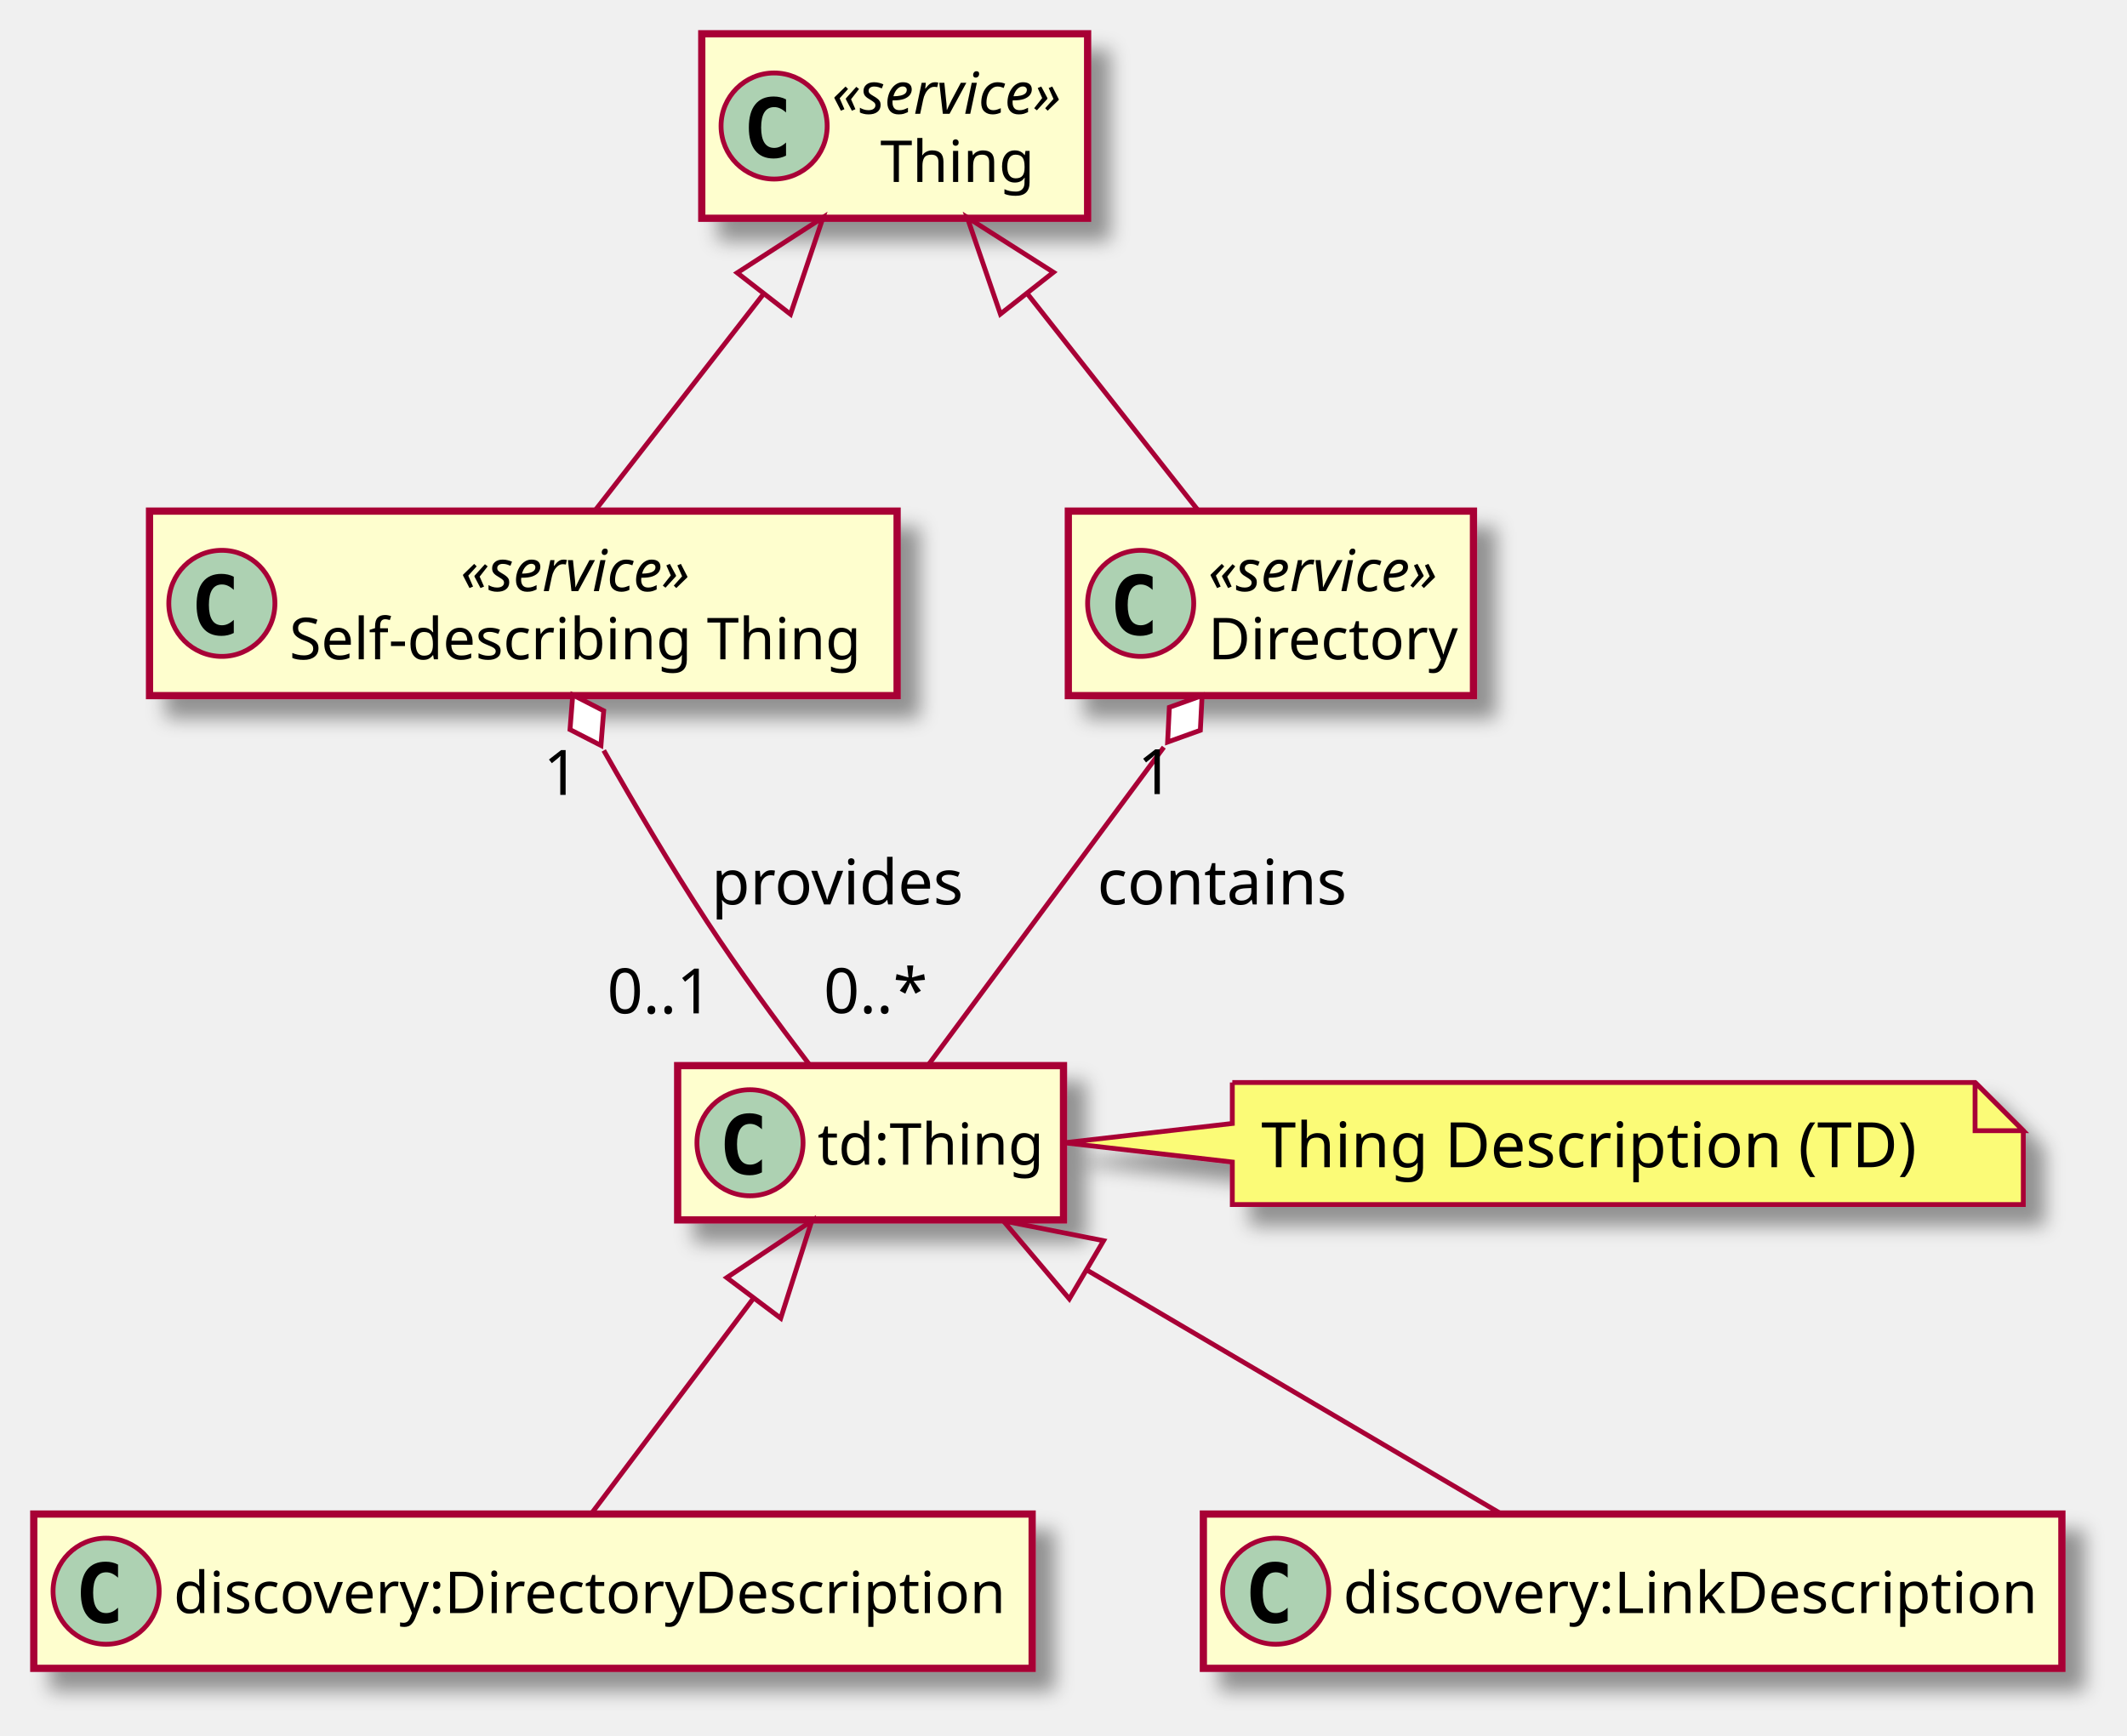
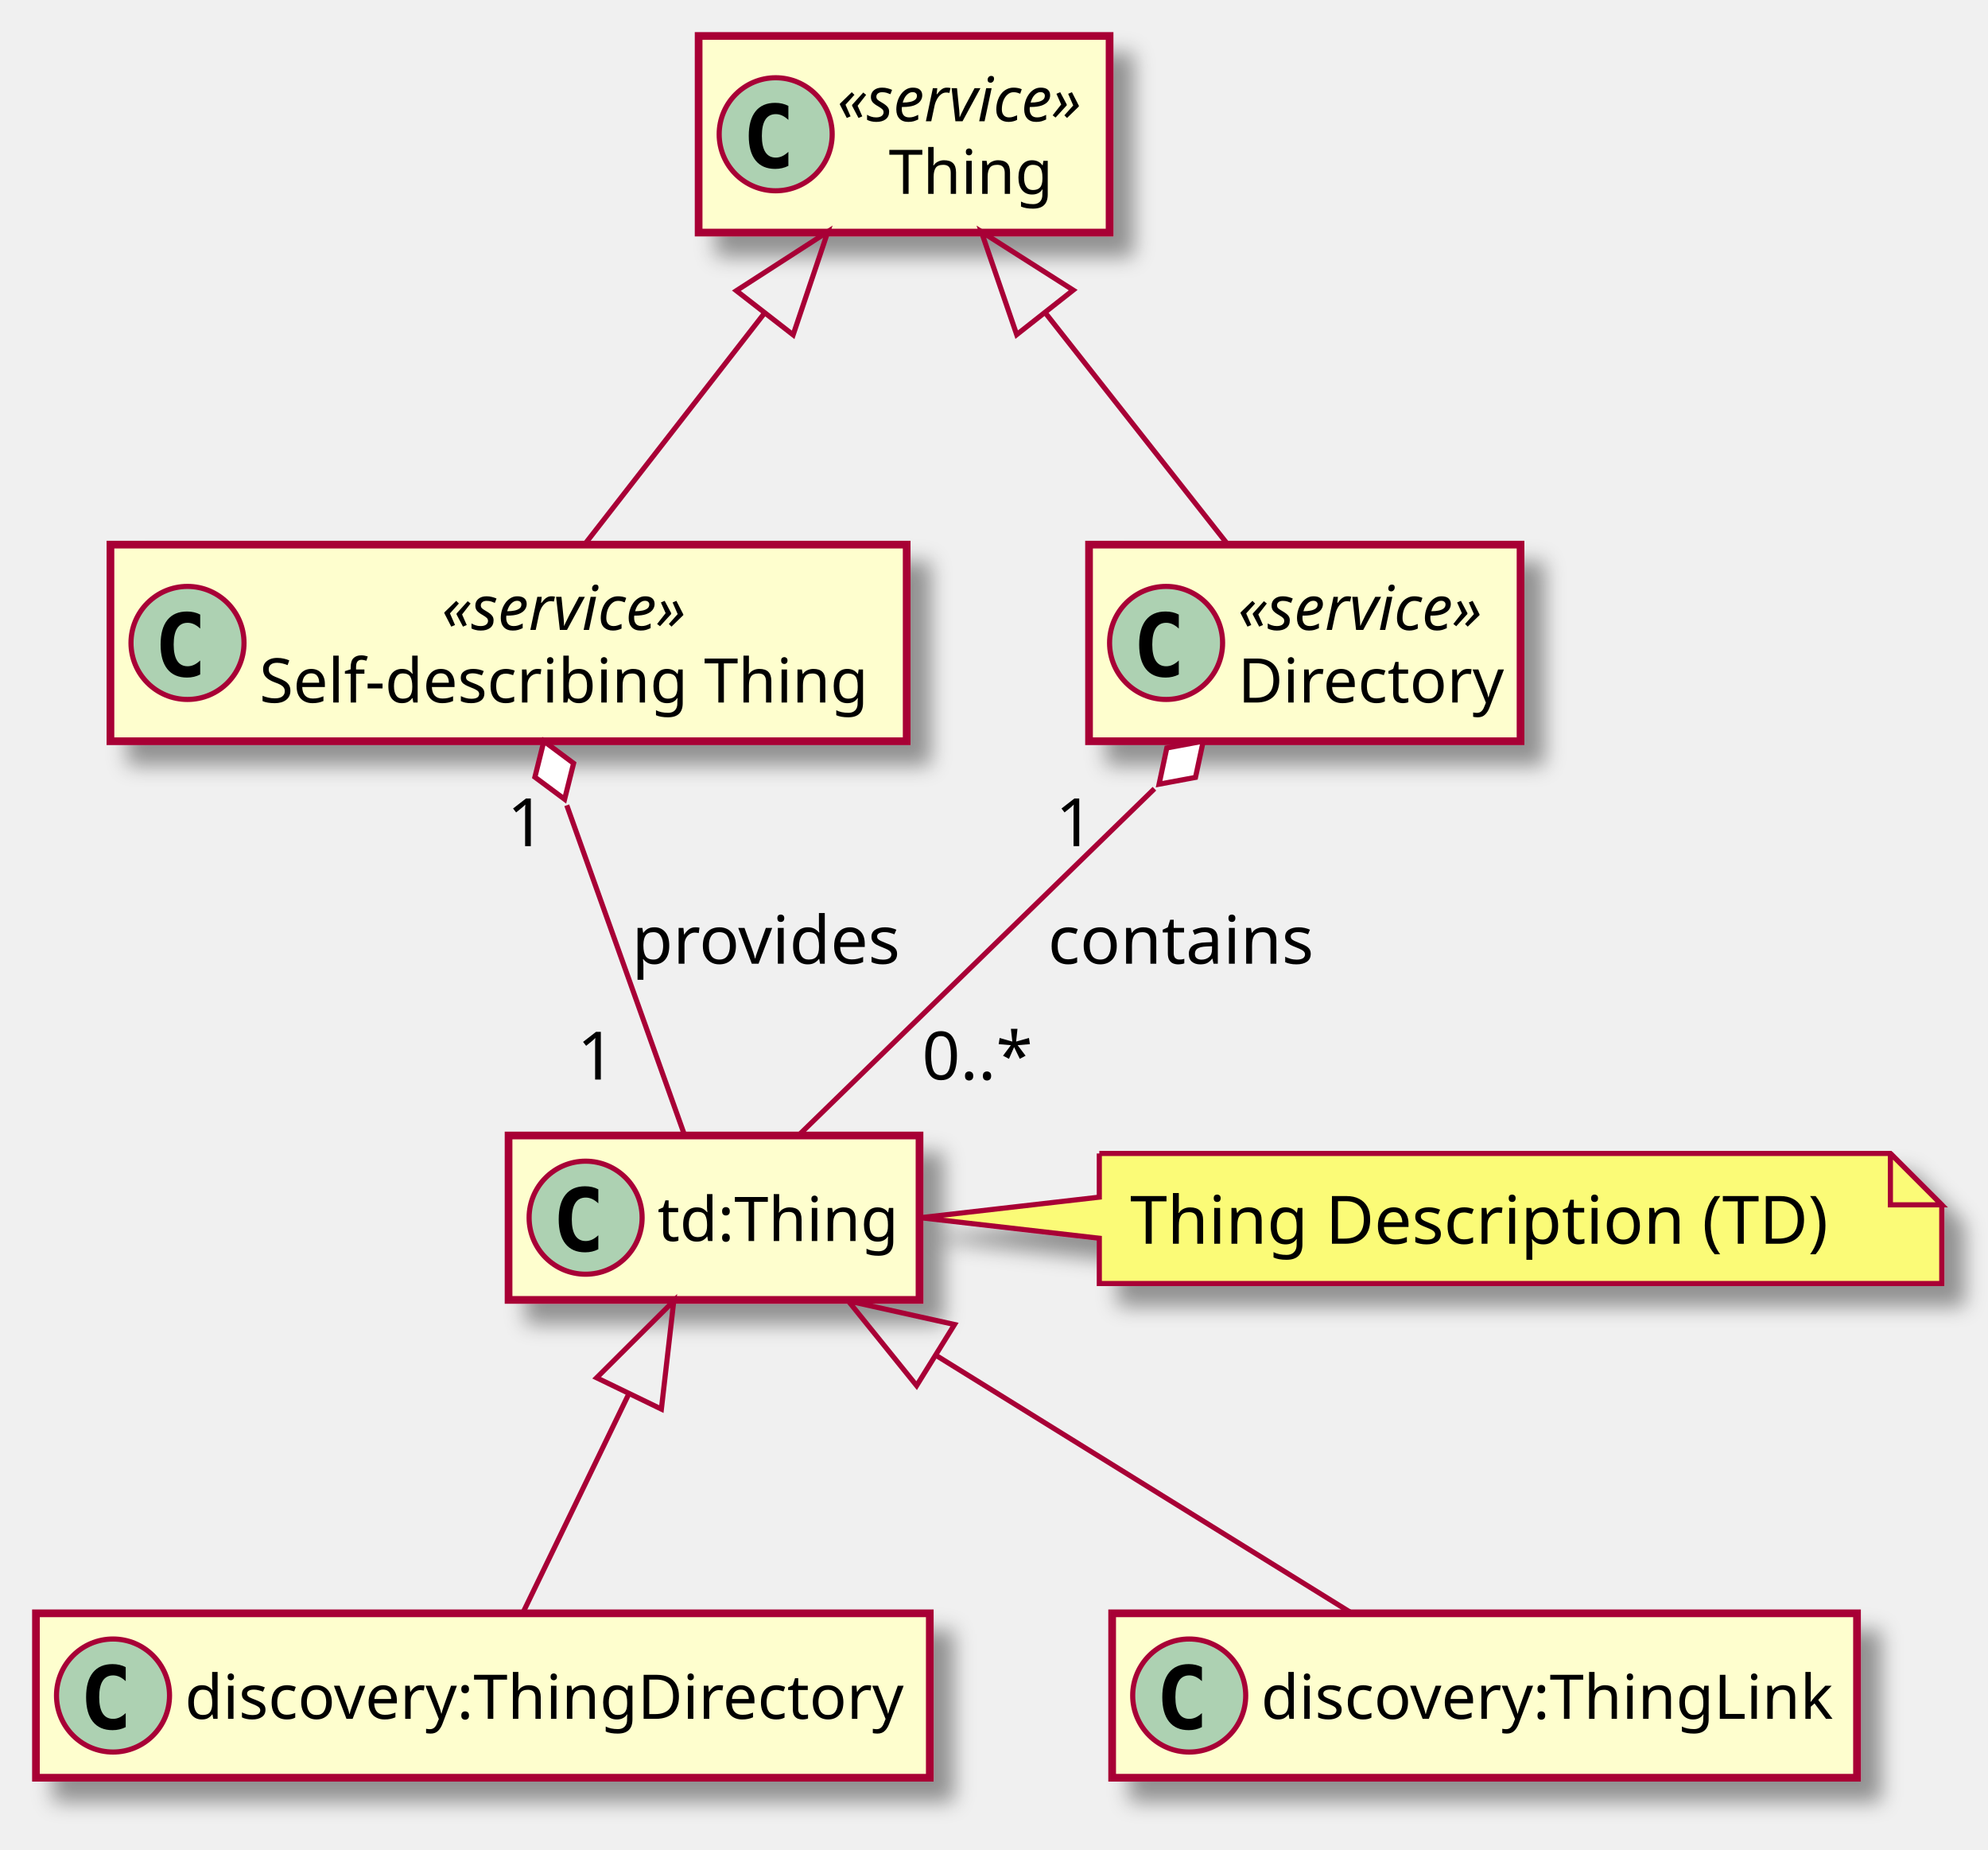
- <svg xmlns="http://www.w3.org/2000/svg" contentScriptType="application/ecmascript" contentStyleType="text/css" height="360px" preserveAspectRatio="none" style="width:441px;height:360px;" version="1.1" viewBox="0 0 441 360" width="441px" zoomAndPan="magnify">
+ <svg xmlns="http://www.w3.org/2000/svg" contentScriptType="application/ecmascript" contentStyleType="text/css" height="360px" preserveAspectRatio="none" style="width:387px;height:360px;" version="1.1" viewBox="0 0 387 360" width="387px" zoomAndPan="magnify">
  <defs>
-     <filter height="300%" id="fghizjkwqux6u" width="300%" x="-1" y="-1">
+     <filter height="300%" id="fkdz7xti8y4c4" width="300%" x="-1" y="-1">
      <feGaussianBlur result="blurOut" stdDeviation="2.0" />
      <feColorMatrix in="blurOut" result="blurOut2" type="matrix" values="0 0 0 0 0 0 0 0 0 0 0 0 0 0 0 0 0 0 .4 0" />
      <feOffset dx="4.0" dy="4.0" in="blurOut2" result="blurOut3" />
      <feBlend in="SourceGraphic" in2="blurOut3" mode="normal" />
    </filter>
  </defs>
  <g>
-     <rect codeLine="7" fill="#FEFECE" filter="url(#fghizjkwqux6u)" height="38.266" id="SelfDesc" style="stroke:#A80036;stroke-width:1.5;" width="155" x="31" y="106" />
-     <ellipse cx="46" cy="125.133" fill="#ADD1B2" rx="11" ry="11" style="stroke:#A80036;stroke-width:1.0;" />
-     <path d="M48.473,131.276 Q47.892,131.575 47.253,131.724 Q46.614,131.874 45.908,131.874 Q43.401,131.874 42.081,130.222 Q40.762,128.57 40.762,125.449 Q40.762,122.319 42.081,120.668 Q43.401,119.016 45.908,119.016 Q46.614,119.016 47.261,119.165 Q47.909,119.314 48.473,119.613 L48.473,122.336 Q47.842,121.755 47.249,121.485 Q46.655,121.215 46.024,121.215 Q44.68,121.215 43.995,122.282 Q43.31,123.349 43.31,125.449 Q43.31,127.54 43.995,128.607 Q44.68,129.674 46.024,129.674 Q46.655,129.674 47.249,129.404 Q47.842,129.134 48.473,128.553 Z " fill="#000000" />
-     <text fill="#000000" font-family="sans-serif" font-size="12" font-style="italic" lengthAdjust="spacing" textLength="52" x="95.5" y="122.602">«service»</text>
-     <text fill="#000000" font-family="sans-serif" font-size="12" lengthAdjust="spacing" textLength="123" x="60" y="136.734">Self-describing Thing</text>
-     <rect codeLine="8" fill="#FEFECE" filter="url(#fghizjkwqux6u)" height="38.266" id="Directory" style="stroke:#A80036;stroke-width:1.5;" width="84" x="221.5" y="106" />
-     <ellipse cx="236.5" cy="125.133" fill="#ADD1B2" rx="11" ry="11" style="stroke:#A80036;stroke-width:1.0;" />
-     <path d="M238.973,131.276 Q238.392,131.575 237.753,131.724 Q237.114,131.874 236.408,131.874 Q233.901,131.874 232.582,130.222 Q231.262,128.57 231.262,125.449 Q231.262,122.319 232.582,120.668 Q233.901,119.016 236.408,119.016 Q237.114,119.016 237.761,119.165 Q238.409,119.314 238.973,119.613 L238.973,122.336 Q238.342,121.755 237.749,121.485 Q237.155,121.215 236.524,121.215 Q235.18,121.215 234.495,122.282 Q233.81,123.349 233.81,125.449 Q233.81,127.54 234.495,128.607 Q235.18,129.674 236.524,129.674 Q237.155,129.674 237.749,129.404 Q238.342,129.134 238.973,128.553 Z " fill="#000000" />
-     <text fill="#000000" font-family="sans-serif" font-size="12" font-style="italic" lengthAdjust="spacing" textLength="52" x="250.5" y="122.602">«service»</text>
-     <text fill="#000000" font-family="sans-serif" font-size="12" lengthAdjust="spacing" textLength="52" x="250.5" y="136.734">Directory</text>
-     <rect codeLine="14" fill="#FEFECE" filter="url(#fghizjkwqux6u)" height="32" id="DD" style="stroke:#A80036;stroke-width:1.5;" width="207" x="7" y="314" />
+     <rect codeLine="7" fill="#FEFECE" filter="url(#fkdz7xti8y4c4)" height="38.266" id="SelfDesc" style="stroke:#A80036;stroke-width:1.5;" width="155" x="21.5" y="106" />
+     <ellipse cx="36.5" cy="125.133" fill="#ADD1B2" rx="11" ry="11" style="stroke:#A80036;stroke-width:1.0;" />
+     <path d="M38.973,131.276 Q38.392,131.575 37.753,131.724 Q37.114,131.874 36.408,131.874 Q33.901,131.874 32.581,130.222 Q31.262,128.57 31.262,125.449 Q31.262,122.319 32.581,120.668 Q33.901,119.016 36.408,119.016 Q37.114,119.016 37.761,119.165 Q38.409,119.314 38.973,119.613 L38.973,122.336 Q38.342,121.755 37.749,121.485 Q37.155,121.215 36.524,121.215 Q35.18,121.215 34.495,122.282 Q33.81,123.349 33.81,125.449 Q33.81,127.54 34.495,128.607 Q35.18,129.674 36.524,129.674 Q37.155,129.674 37.749,129.404 Q38.342,129.134 38.973,128.553 Z " fill="#000000" />
+     <text fill="#000000" font-family="sans-serif" font-size="12" font-style="italic" lengthAdjust="spacing" textLength="52" x="86" y="122.602">«service»</text>
+     <text fill="#000000" font-family="sans-serif" font-size="12" lengthAdjust="spacing" textLength="123" x="50.5" y="136.734">Self-describing Thing</text>
+     <rect codeLine="8" fill="#FEFECE" filter="url(#fkdz7xti8y4c4)" height="38.266" id="Directory" style="stroke:#A80036;stroke-width:1.5;" width="84" x="212" y="106" />
+     <ellipse cx="227" cy="125.133" fill="#ADD1B2" rx="11" ry="11" style="stroke:#A80036;stroke-width:1.0;" />
+     <path d="M229.473,131.276 Q228.892,131.575 228.253,131.724 Q227.614,131.874 226.908,131.874 Q224.401,131.874 223.082,130.222 Q221.762,128.57 221.762,125.449 Q221.762,122.319 223.082,120.668 Q224.401,119.016 226.908,119.016 Q227.614,119.016 228.261,119.165 Q228.909,119.314 229.473,119.613 L229.473,122.336 Q228.842,121.755 228.249,121.485 Q227.655,121.215 227.024,121.215 Q225.68,121.215 224.995,122.282 Q224.31,123.349 224.31,125.449 Q224.31,127.54 224.995,128.607 Q225.68,129.674 227.024,129.674 Q227.655,129.674 228.249,129.404 Q228.842,129.134 229.473,128.553 Z " fill="#000000" />
+     <text fill="#000000" font-family="sans-serif" font-size="12" font-style="italic" lengthAdjust="spacing" textLength="52" x="241" y="122.602">«service»</text>
+     <text fill="#000000" font-family="sans-serif" font-size="12" lengthAdjust="spacing" textLength="52" x="241" y="136.734">Directory</text>
+     <rect codeLine="14" fill="#FEFECE" filter="url(#fkdz7xti8y4c4)" height="32" id="ThingDirectory" style="stroke:#A80036;stroke-width:1.5;" width="174" x="7" y="314" />
    <ellipse cx="22" cy="330" fill="#ADD1B2" rx="11" ry="11" style="stroke:#A80036;stroke-width:1.0;" />
    <path d="M24.473,336.143 Q23.892,336.442 23.253,336.591 Q22.614,336.741 21.908,336.741 Q19.401,336.741 18.081,335.089 Q16.762,333.437 16.762,330.316 Q16.762,327.187 18.081,325.535 Q19.401,323.883 21.908,323.883 Q22.614,323.883 23.261,324.032 Q23.909,324.182 24.473,324.481 L24.473,327.203 Q23.842,326.622 23.249,326.352 Q22.655,326.082 22.024,326.082 Q20.68,326.082 19.995,327.149 Q19.31,328.216 19.31,330.316 Q19.31,332.408 19.995,333.474 Q20.68,334.541 22.024,334.541 Q22.655,334.541 23.249,334.271 Q23.842,334.002 24.473,333.42 Z " fill="#000000" />
-     <text fill="#000000" font-family="sans-serif" font-size="12" lengthAdjust="spacing" textLength="175" x="36" y="334.535">discovery:DirectoryDescription</text>
-     <rect codeLine="17" fill="#FEFECE" filter="url(#fghizjkwqux6u)" height="32" id="LD" style="stroke:#A80036;stroke-width:1.5;" width="178" x="249.5" y="314" />
-     <ellipse cx="264.5" cy="330" fill="#ADD1B2" rx="11" ry="11" style="stroke:#A80036;stroke-width:1.0;" />
-     <path d="M266.973,336.143 Q266.392,336.442 265.753,336.591 Q265.114,336.741 264.408,336.741 Q261.901,336.741 260.582,335.089 Q259.262,333.437 259.262,330.316 Q259.262,327.187 260.582,325.535 Q261.901,323.883 264.408,323.883 Q265.114,323.883 265.761,324.032 Q266.409,324.182 266.973,324.481 L266.973,327.203 Q266.342,326.622 265.749,326.352 Q265.155,326.082 264.524,326.082 Q263.18,326.082 262.495,327.149 Q261.81,328.216 261.81,330.316 Q261.81,332.408 262.495,333.474 Q263.18,334.541 264.524,334.541 Q265.155,334.541 265.749,334.271 Q266.342,334.002 266.973,333.42 Z " fill="#000000" />
-     <text fill="#000000" font-family="sans-serif" font-size="12" lengthAdjust="spacing" textLength="146" x="278.5" y="334.535">discovery:LinkDescription</text>
-     <rect codeLine="5" fill="#FEFECE" filter="url(#fghizjkwqux6u)" height="38.266" id="Thing" style="stroke:#A80036;stroke-width:1.5;" width="80" x="145.5" y="7" />
-     <ellipse cx="160.5" cy="26.133" fill="#ADD1B2" rx="11" ry="11" style="stroke:#A80036;stroke-width:1.0;" />
-     <path d="M162.973,32.276 Q162.392,32.575 161.753,32.724 Q161.114,32.873 160.408,32.873 Q157.901,32.873 156.582,31.222 Q155.262,29.57 155.262,26.449 Q155.262,23.319 156.582,21.668 Q157.901,20.016 160.408,20.016 Q161.114,20.016 161.761,20.165 Q162.409,20.314 162.973,20.613 L162.973,23.336 Q162.342,22.755 161.749,22.485 Q161.155,22.215 160.524,22.215 Q159.18,22.215 158.495,23.282 Q157.81,24.349 157.81,26.449 Q157.81,28.541 158.495,29.607 Q159.18,30.674 160.524,30.674 Q161.155,30.674 161.749,30.404 Q162.342,30.134 162.973,29.553 Z " fill="#000000" />
-     <text fill="#000000" font-family="sans-serif" font-size="12" font-style="italic" lengthAdjust="spacing" textLength="52" x="172.5" y="23.602">«service»</text>
-     <text fill="#000000" font-family="sans-serif" font-size="12" lengthAdjust="spacing" textLength="32" x="182.5" y="37.734">Thing</text>
-     <rect codeLine="11" fill="#FEFECE" filter="url(#fghizjkwqux6u)" height="32" id="TD" style="stroke:#A80036;stroke-width:1.5;" width="80" x="140.5" y="221" />
-     <ellipse cx="155.5" cy="237" fill="#ADD1B2" rx="11" ry="11" style="stroke:#A80036;stroke-width:1.0;" />
-     <path d="M157.973,243.143 Q157.392,243.442 156.753,243.591 Q156.114,243.741 155.408,243.741 Q152.901,243.741 151.582,242.089 Q150.262,240.437 150.262,237.316 Q150.262,234.186 151.582,232.535 Q152.901,230.883 155.408,230.883 Q156.114,230.883 156.761,231.032 Q157.409,231.182 157.973,231.481 L157.973,234.203 Q157.342,233.622 156.749,233.352 Q156.155,233.083 155.524,233.083 Q154.18,233.083 153.495,234.149 Q152.81,235.216 152.81,237.316 Q152.81,239.408 153.495,240.474 Q154.18,241.541 155.524,241.541 Q156.155,241.541 156.749,241.271 Q157.342,241.001 157.973,240.42 Z " fill="#000000" />
-     <text fill="#000000" font-family="sans-serif" font-size="12" lengthAdjust="spacing" textLength="48" x="169.5" y="241.535">td:Thing</text>
-     <path d="M255.5,224.5 L255.5,233 L220.67,237 L255.5,241 L255.5,249.81 A0,0 0 0 0 255.5,249.81 L419.5,249.81 A0,0 0 0 0 419.5,249.81 L419.5,234.5 L409.5,224.5 L255.5,224.5 A0,0 0 0 0 255.5,224.5 " fill="#FBFB77" filter="url(#fghizjkwqux6u)" style="stroke:#A80036;stroke-width:1.0;" />
-     <path d="M409.5,224.5 L409.5,234.5 L419.5,234.5 L409.5,224.5 " fill="#FBFB77" style="stroke:#A80036;stroke-width:1.0;" />
-     <text fill="#000000" font-family="sans-serif" font-size="13" lengthAdjust="spacing" textLength="143" x="261.5" y="242.068">Thing Description (TD)</text>
-     <path codeLine="22" d="M158.284,60.992 C146.512,76.127 133.197,93.247 123.301,105.97 " fill="none" id="Thing-backto-SelfDesc" style="stroke:#A80036;stroke-width:1.0;" />
-     <polygon fill="none" points="152.849,56.578,170.654,45.088,163.9,65.173,152.849,56.578" style="stroke:#A80036;stroke-width:1.0;" />
-     <path codeLine="23" d="M213.07,60.992 C224.994,76.127 238.482,93.247 248.507,105.97 " fill="none" id="Thing-backto-Directory" style="stroke:#A80036;stroke-width:1.0;" />
-     <polygon fill="none" points="207.418,65.13,200.539,45.088,218.415,56.466,207.418,65.13" style="stroke:#A80036;stroke-width:1.0;" />
-     <path codeLine="24" d="M125.178,155.639 C131.571,166.926 139.11,179.707 146.5,191 C153.134,201.138 161.167,212.06 167.758,220.717 " fill="none" id="SelfDesc-backto-TD" style="stroke:#A80036;stroke-width:1.0;" />
-     <polygon fill="#FFFFFF" points="118.751,144.12,118.181,151.309,124.597,154.599,125.167,147.411,118.751,144.12" style="stroke:#A80036;stroke-width:1.0;" />
-     <text fill="#000000" font-family="sans-serif" font-size="13" lengthAdjust="spacing" textLength="54" x="147.5" y="187.568">provides</text>
-     <text fill="#000000" font-family="sans-serif" font-size="13" lengthAdjust="spacing" textLength="8" x="112.665" y="164.848">1</text>
-     <text fill="#000000" font-family="sans-serif" font-size="13" lengthAdjust="spacing" textLength="24" x="125.879" y="210.163">0..1</text>
-     <path codeLine="25" d="M156.067,269.461 C144.725,284.529 131.75,301.768 122.553,313.986 " fill="none" id="TD-backto-DD" style="stroke:#A80036;stroke-width:1.0;" />
-     <polygon fill="none" points="150.687,264.969,168.307,253.199,161.872,273.388,150.687,264.969" style="stroke:#A80036;stroke-width:1.0;" />
-     <path codeLine="26" d="M225.448,263.457 C253.132,279.752 287.716,300.108 311.294,313.986 " fill="none" id="TD-backto-LD" style="stroke:#A80036;stroke-width:1.0;" />
-     <polygon fill="none" points="221.707,269.377,208.022,253.199,228.808,257.312,221.707,269.377" style="stroke:#A80036;stroke-width:1.0;" />
-     <path codeLine="27" d="M241.298,154.959 C225.598,176.144 205.157,203.727 192.433,220.898 " fill="none" id="Directory-backto-TD" style="stroke:#A80036;stroke-width:1.0;" />
-     <polygon fill="#FFFFFF" points="249.232,144.254,242.446,146.692,242.087,153.895,248.873,151.456,249.232,144.254" style="stroke:#A80036;stroke-width:1.0;" />
-     <text fill="#000000" font-family="sans-serif" font-size="13" lengthAdjust="spacing" textLength="54" x="227.5" y="187.568">contains</text>
-     <text fill="#000000" font-family="sans-serif" font-size="13" lengthAdjust="spacing" textLength="8" x="235.865" y="164.687">1</text>
-     <text fill="#000000" font-family="sans-serif" font-size="13" lengthAdjust="spacing" textLength="22" x="170.765" y="210.114">0..*</text>
+     <text fill="#000000" font-family="sans-serif" font-size="12" lengthAdjust="spacing" textLength="142" x="36" y="334.535">discovery:ThingDirectory</text>
+     <rect codeLine="17" fill="#FEFECE" filter="url(#fkdz7xti8y4c4)" height="32" id="ThingLink" style="stroke:#A80036;stroke-width:1.5;" width="145" x="216.5" y="314" />
+     <ellipse cx="231.5" cy="330" fill="#ADD1B2" rx="11" ry="11" style="stroke:#A80036;stroke-width:1.0;" />
+     <path d="M233.973,336.143 Q233.392,336.442 232.753,336.591 Q232.114,336.741 231.408,336.741 Q228.901,336.741 227.582,335.089 Q226.262,333.437 226.262,330.316 Q226.262,327.187 227.582,325.535 Q228.901,323.883 231.408,323.883 Q232.114,323.883 232.761,324.032 Q233.409,324.182 233.973,324.481 L233.973,327.203 Q233.342,326.622 232.749,326.352 Q232.155,326.082 231.524,326.082 Q230.18,326.082 229.495,327.149 Q228.81,328.216 228.81,330.316 Q228.81,332.408 229.495,333.474 Q230.18,334.541 231.524,334.541 Q232.155,334.541 232.749,334.271 Q233.342,334.002 233.973,333.42 Z " fill="#000000" />
+     <text fill="#000000" font-family="sans-serif" font-size="12" lengthAdjust="spacing" textLength="113" x="245.5" y="334.535">discovery:ThingLink</text>
+     <rect codeLine="5" fill="#FEFECE" filter="url(#fkdz7xti8y4c4)" height="38.266" id="Thing" style="stroke:#A80036;stroke-width:1.5;" width="80" x="136" y="7" />
+     <ellipse cx="151" cy="26.133" fill="#ADD1B2" rx="11" ry="11" style="stroke:#A80036;stroke-width:1.0;" />
+     <path d="M153.473,32.276 Q152.892,32.575 152.253,32.724 Q151.614,32.873 150.908,32.873 Q148.401,32.873 147.082,31.222 Q145.762,29.57 145.762,26.449 Q145.762,23.319 147.082,21.668 Q148.401,20.016 150.908,20.016 Q151.614,20.016 152.261,20.165 Q152.909,20.314 153.473,20.613 L153.473,23.336 Q152.842,22.755 152.249,22.485 Q151.655,22.215 151.024,22.215 Q149.68,22.215 148.995,23.282 Q148.31,24.349 148.31,26.449 Q148.31,28.541 148.995,29.607 Q149.68,30.674 151.024,30.674 Q151.655,30.674 152.249,30.404 Q152.842,30.134 153.473,29.553 Z " fill="#000000" />
+     <text fill="#000000" font-family="sans-serif" font-size="12" font-style="italic" lengthAdjust="spacing" textLength="52" x="163" y="23.602">«service»</text>
+     <text fill="#000000" font-family="sans-serif" font-size="12" lengthAdjust="spacing" textLength="32" x="173" y="37.734">Thing</text>
+     <rect codeLine="11" fill="#FEFECE" filter="url(#fkdz7xti8y4c4)" height="32" id="TD" style="stroke:#A80036;stroke-width:1.5;" width="80" x="99" y="221" />
+     <ellipse cx="114" cy="237" fill="#ADD1B2" rx="11" ry="11" style="stroke:#A80036;stroke-width:1.0;" />
+     <path d="M116.473,243.143 Q115.892,243.442 115.253,243.591 Q114.614,243.741 113.908,243.741 Q111.401,243.741 110.082,242.089 Q108.762,240.437 108.762,237.316 Q108.762,234.186 110.082,232.535 Q111.401,230.883 113.908,230.883 Q114.614,230.883 115.261,231.032 Q115.909,231.182 116.473,231.481 L116.473,234.203 Q115.842,233.622 115.249,233.352 Q114.655,233.083 114.024,233.083 Q112.68,233.083 111.995,234.149 Q111.31,235.216 111.31,237.316 Q111.31,239.408 111.995,240.474 Q112.68,241.541 114.024,241.541 Q114.655,241.541 115.249,241.271 Q115.842,241.001 116.473,240.42 Z " fill="#000000" />
+     <text fill="#000000" font-family="sans-serif" font-size="12" lengthAdjust="spacing" textLength="48" x="128" y="241.535">td:Thing</text>
+     <path d="M214,224.5 L214,233 L179.17,237 L214,241 L214,249.81 A0,0 0 0 0 214,249.81 L378,249.81 A0,0 0 0 0 378,249.81 L378,234.5 L368,224.5 L214,224.5 A0,0 0 0 0 214,224.5 " fill="#FBFB77" filter="url(#fkdz7xti8y4c4)" style="stroke:#A80036;stroke-width:1.0;" />
+     <path d="M368,224.5 L368,234.5 L378,234.5 L368,224.5 " fill="#FBFB77" style="stroke:#A80036;stroke-width:1.0;" />
+     <text fill="#000000" font-family="sans-serif" font-size="13" lengthAdjust="spacing" textLength="143" x="220" y="242.068">Thing Description (TD)</text>
+     <path codeLine="22" d="M148.784,60.992 C137.012,76.127 123.697,93.247 113.801,105.97 " fill="none" id="Thing-backto-SelfDesc" style="stroke:#A80036;stroke-width:1.0;" />
+     <polygon fill="none" points="143.349,56.578,161.154,45.088,154.4,65.173,143.349,56.578" style="stroke:#A80036;stroke-width:1.0;" />
+     <path codeLine="23" d="M203.57,60.992 C215.494,76.127 228.982,93.247 239.007,105.97 " fill="none" id="Thing-backto-Directory" style="stroke:#A80036;stroke-width:1.0;" />
+     <polygon fill="none" points="197.918,65.13,191.039,45.088,208.915,56.466,197.918,65.13" style="stroke:#A80036;stroke-width:1.0;" />
+     <path codeLine="24" d="M110.332,156.73 C117.808,177.662 127.287,204.202 133.249,220.898 " fill="none" id="SelfDesc-backto-TD" style="stroke:#A80036;stroke-width:1.0;" />
+     <polygon fill="#FFFFFF" points="105.876,144.254,104.127,151.249,109.912,155.554,111.661,148.559,105.876,144.254" style="stroke:#A80036;stroke-width:1.0;" />
+     <text fill="#000000" font-family="sans-serif" font-size="13" lengthAdjust="spacing" textLength="54" x="123" y="187.568">provides</text>
+     <text fill="#000000" font-family="sans-serif" font-size="13" lengthAdjust="spacing" textLength="8" x="98.721" y="164.687">1</text>
+     <text fill="#000000" font-family="sans-serif" font-size="13" lengthAdjust="spacing" textLength="8" x="112.351" y="210.114">1</text>
+     <path codeLine="25" d="M122.337,271.438 C115.281,286.019 107.403,302.299 101.749,313.986 " fill="none" id="TD-backto-ThingDirectory" style="stroke:#A80036;stroke-width:1.0;" />
+     <polygon fill="none" points="116.149,268.154,131.162,253.199,128.751,274.252,116.149,268.154" style="stroke:#A80036;stroke-width:1.0;" />
+     <path codeLine="26" d="M182.429,263.926 C208.582,280.141 241.001,300.241 263.171,313.986 " fill="none" id="TD-backto-ThingLink" style="stroke:#A80036;stroke-width:1.0;" />
+     <polygon fill="none" points="178.438,269.688,165.128,253.199,185.815,257.789,178.438,269.688" style="stroke:#A80036;stroke-width:1.0;" />
+     <path codeLine="27" d="M224.732,153.505 C202.796,174.868 173.57,203.332 155.533,220.898 " fill="none" id="Directory-backto-TD" style="stroke:#A80036;stroke-width:1.0;" />
+     <polygon fill="#FFFFFF" points="234.231,144.254,227.142,145.574,225.634,152.626,232.723,151.305,234.231,144.254" style="stroke:#A80036;stroke-width:1.0;" />
+     <text fill="#000000" font-family="sans-serif" font-size="13" lengthAdjust="spacing" textLength="54" x="204" y="187.568">contains</text>
+     <text fill="#000000" font-family="sans-serif" font-size="13" lengthAdjust="spacing" textLength="8" x="205.486" y="164.687">1</text>
+     <text fill="#000000" font-family="sans-serif" font-size="13" lengthAdjust="spacing" textLength="22" x="179.479" y="210.114">0..*</text>
  </g>
</svg>
